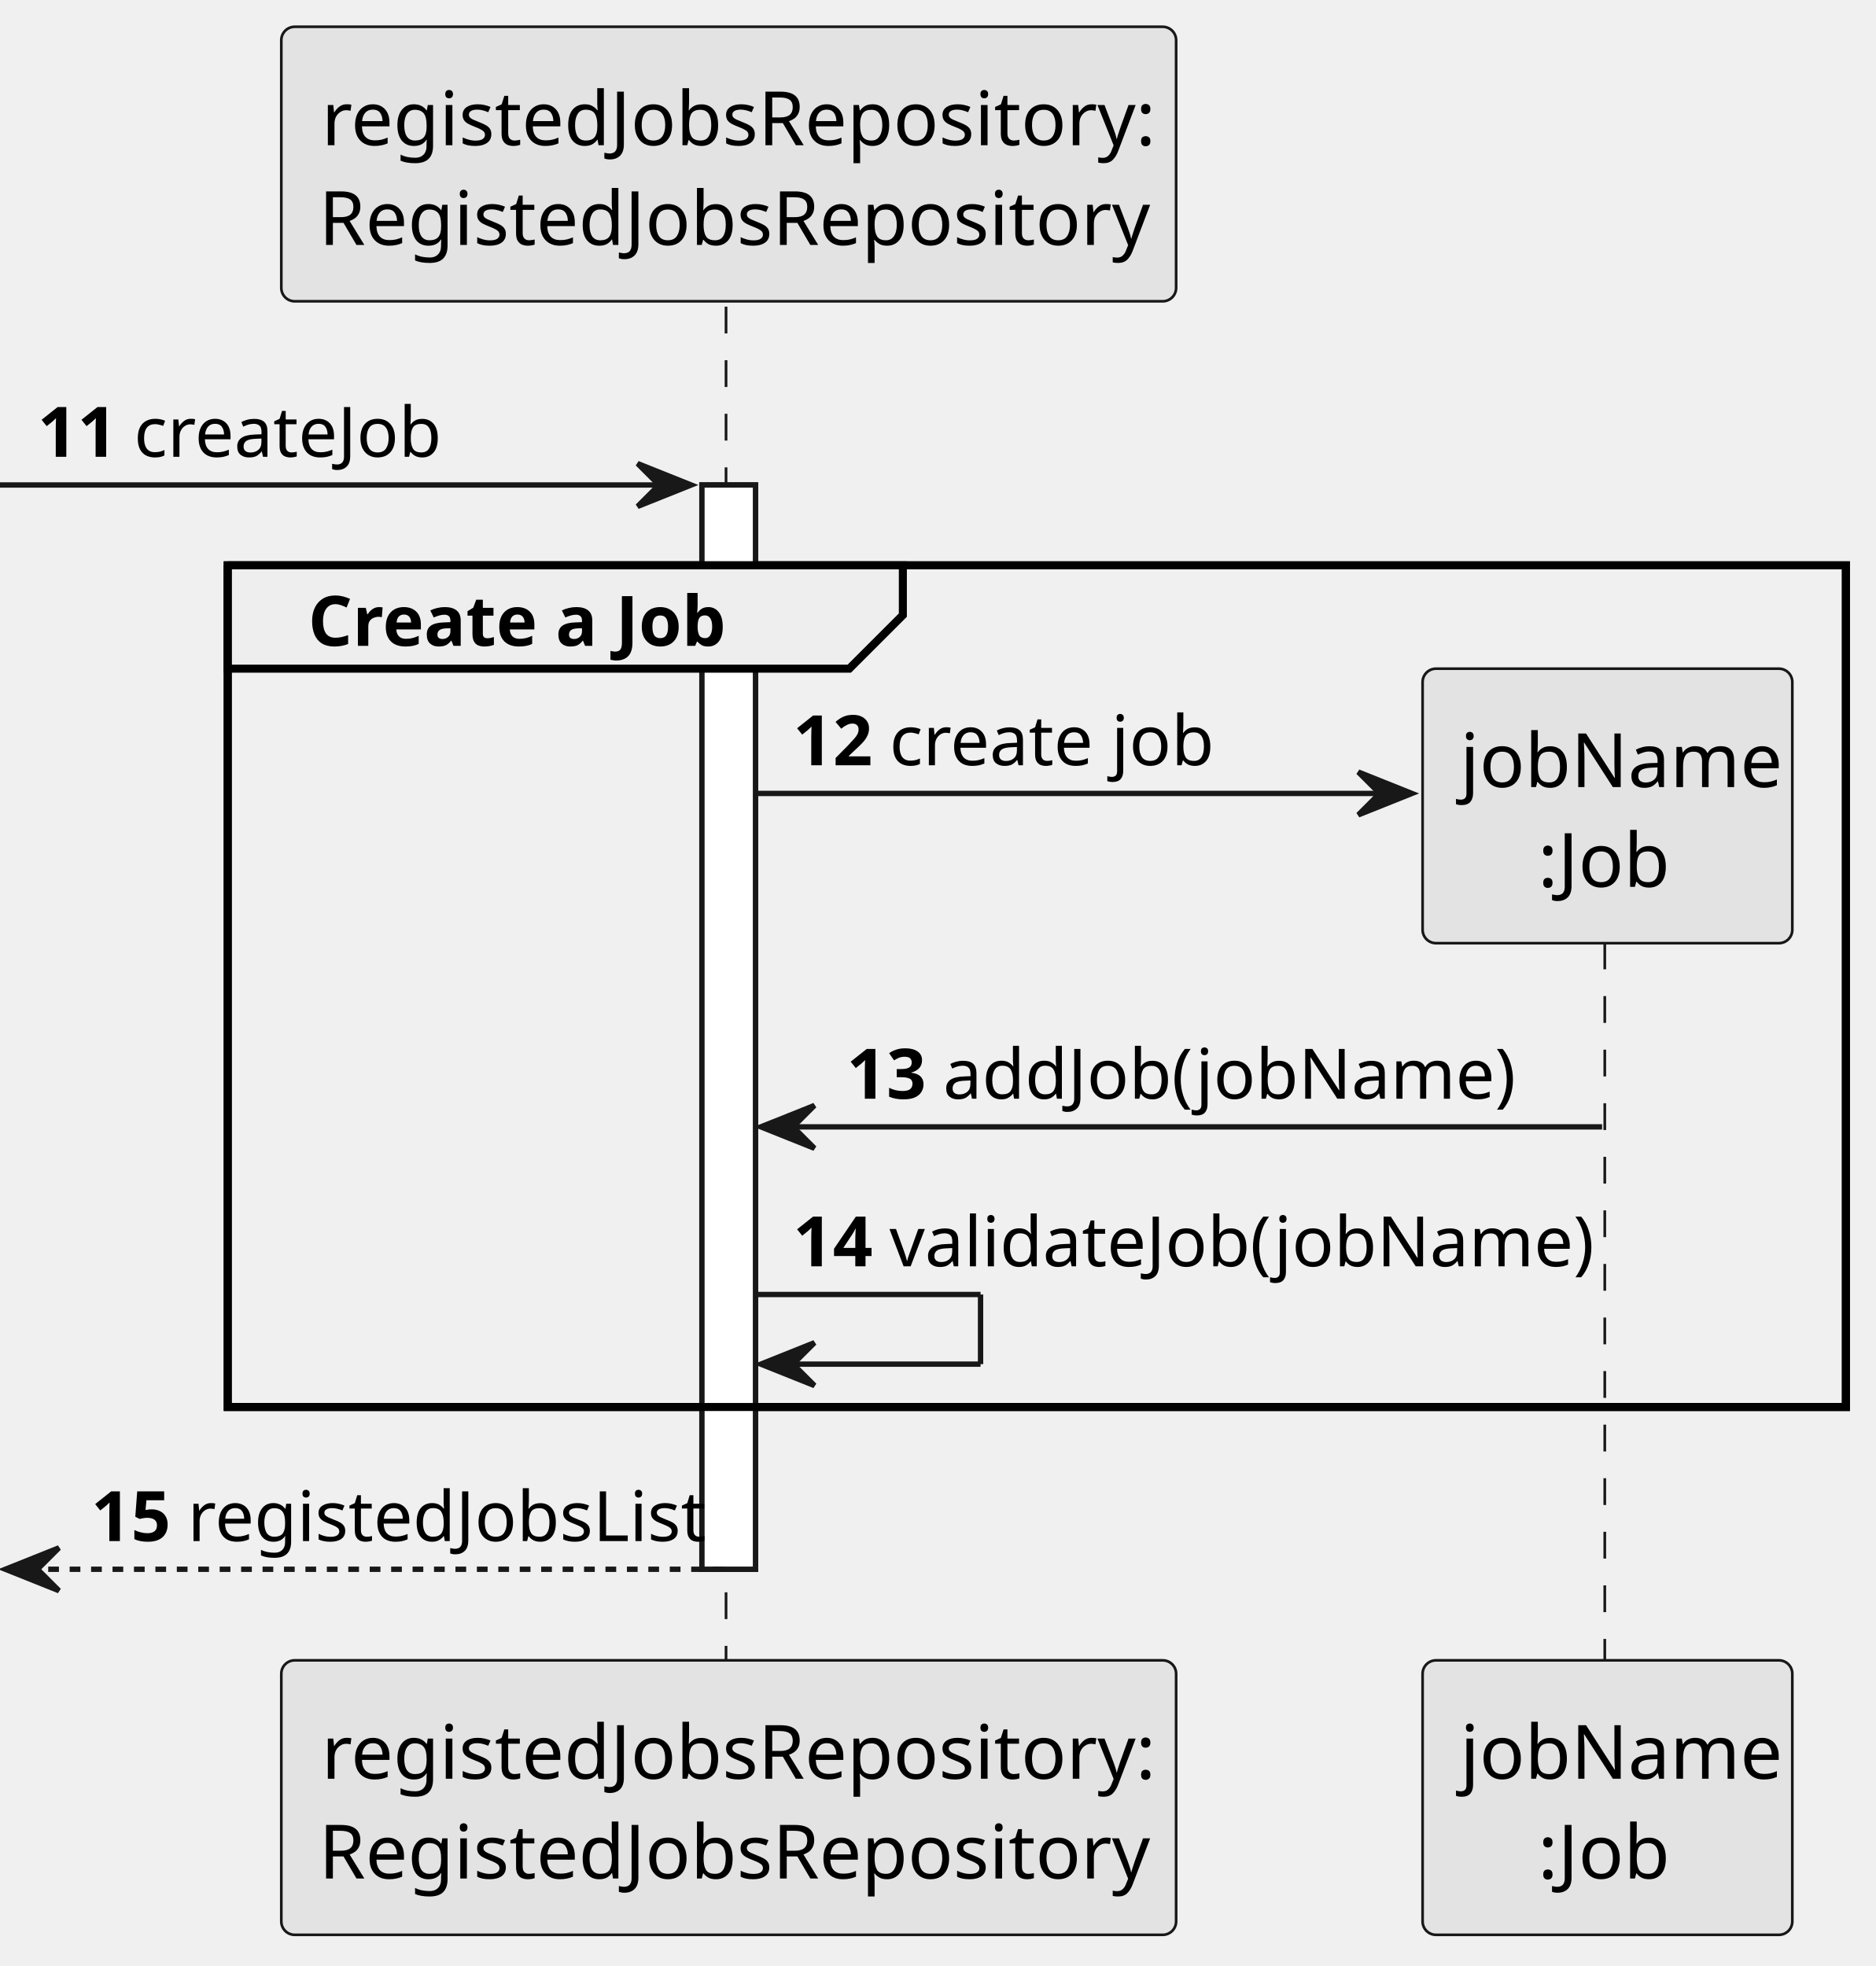
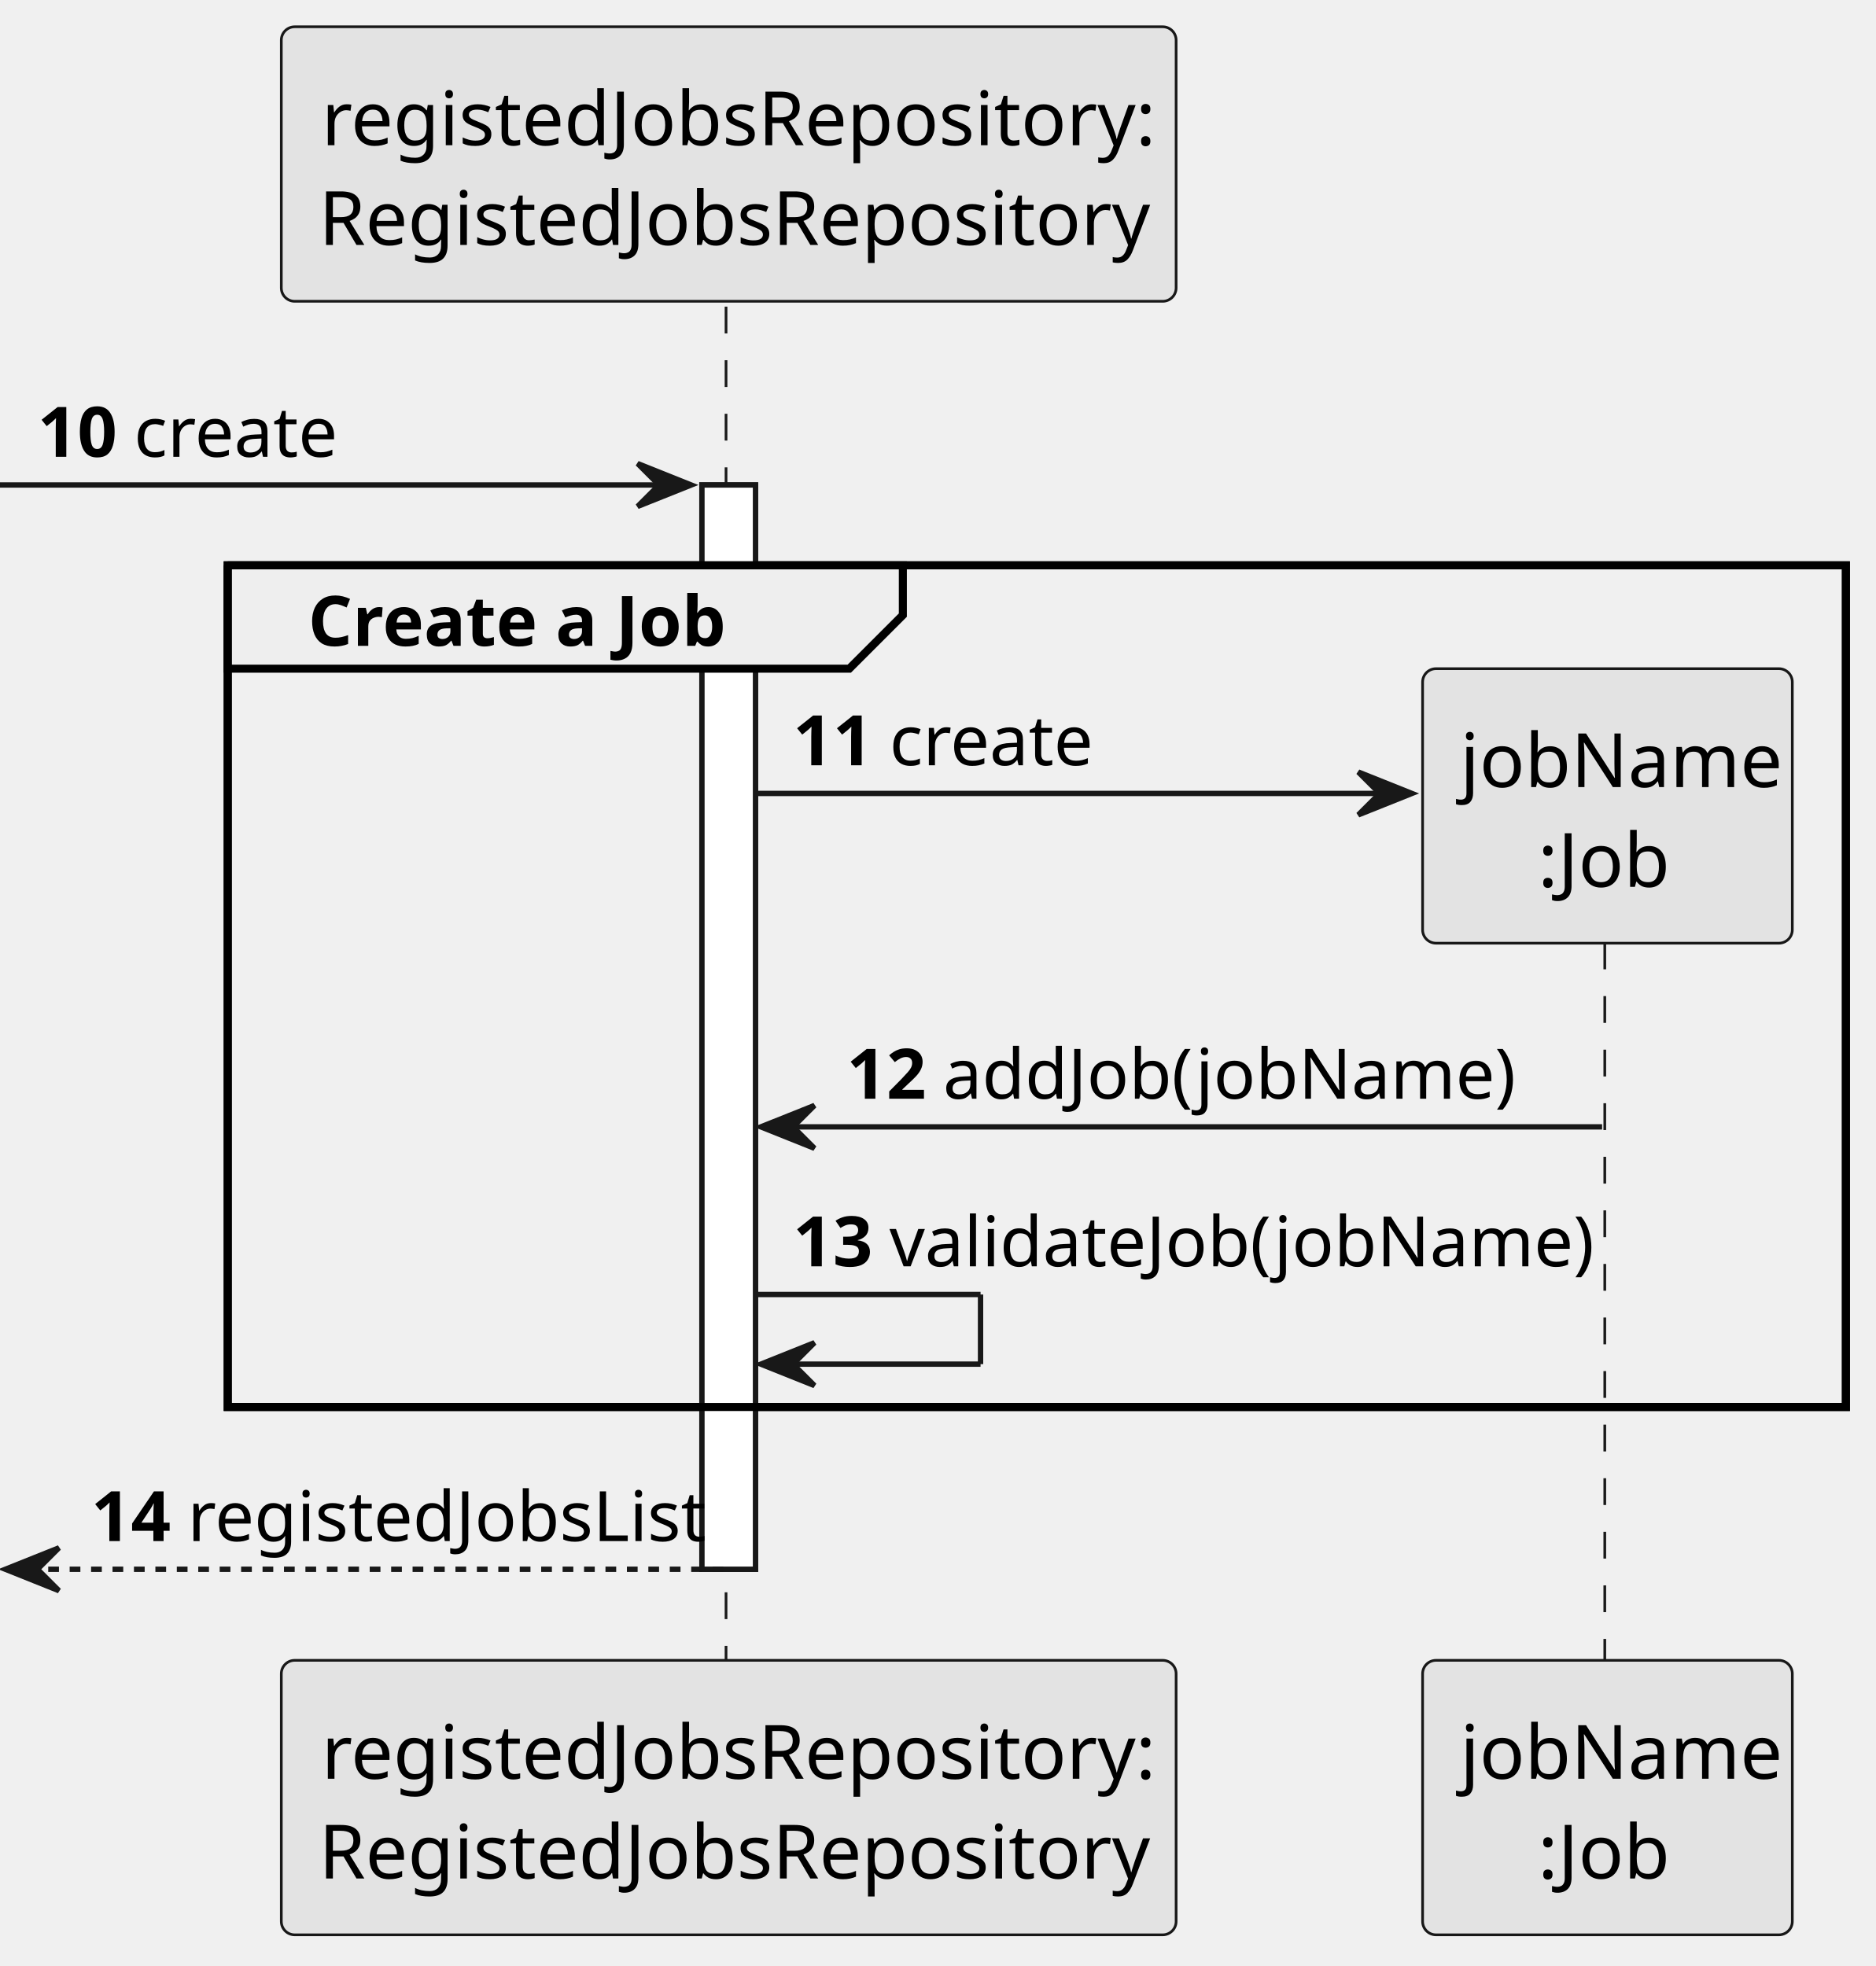
<svg xmlns="http://www.w3.org/2000/svg" contentStyleType="text/css" height="367px" preserveAspectRatio="none" style="width:350px;height:367px;background:#FFFFFF;" version="1.1" viewBox="0 0 350 367" width="350px" zoomAndPan="magnify">
  <defs />
  <g>
    <rect fill="#FFFFFF" height="202.406" style="stroke:#181818;stroke-width:1.0;" width="10" x="131" y="90.533" />
    <rect fill="none" height="157.115" style="stroke:#000000;stroke-width:1.5;" width="302" x="42.5" y="105.533" />
    <line style="stroke:#181818;stroke-width:0.5;stroke-dasharray:5.0,5.0;" x1="135.5" x2="135.5" y1="57.242" y2="310.94" />
    <line style="stroke:#181818;stroke-width:0.5;stroke-dasharray:5.0,5.0;" x1="299.5" x2="299.5" y1="165.945" y2="310.94" />
    <rect fill="#E3E3E3" height="51.242" rx="2.5" ry="2.5" style="stroke:#181818;stroke-width:0.5;" width="167" x="52.5" y="5" />
    <text fill="#000000" font-family="sans-serif" font-size="14" lengthAdjust="spacing" textLength="152" x="60" y="27.107">registedJobsRepository:</text>
    <text fill="#000000" font-family="sans-serif" font-size="14" lengthAdjust="spacing" textLength="153" x="59.5" y="45.728">RegistedJobsRepository</text>
    <rect fill="#E3E3E3" height="51.242" rx="2.5" ry="2.5" style="stroke:#181818;stroke-width:0.5;" width="167" x="52.5" y="309.94" />
    <text fill="#000000" font-family="sans-serif" font-size="14" lengthAdjust="spacing" textLength="152" x="60" y="332.047">registedJobsRepository:</text>
    <text fill="#000000" font-family="sans-serif" font-size="14" lengthAdjust="spacing" textLength="153" x="59.5" y="350.668">RegistedJobsRepository</text>
    <rect fill="#E3E3E3" height="51.242" rx="2.5" ry="2.5" style="stroke:#181818;stroke-width:0.5;" width="69" x="265.5" y="309.94" />
    <text fill="#000000" font-family="sans-serif" font-size="14" lengthAdjust="spacing" textLength="55" x="272.5" y="332.047">jobName</text>
    <text fill="#000000" font-family="sans-serif" font-size="14" lengthAdjust="spacing" textLength="26" x="287" y="350.668">:Job</text>
    <rect fill="#FFFFFF" height="202.406" style="stroke:#181818;stroke-width:1.0;" width="10" x="131" y="90.533" />
    <polygon fill="#181818" points="119,86.533,129,90.533,119,94.533,123,90.533" style="stroke:#181818;stroke-width:1.0;" />
    <line style="stroke:#181818;stroke-width:1.0;" x1="0" x2="125" y1="90.533" y2="90.533" />
-     <text fill="#000000" font-family="sans-serif" font-size="13" font-weight="bold" lengthAdjust="spacing" textLength="14" x="7" y="85.27">11</text>
-     <text fill="#000000" font-family="sans-serif" font-size="13" lengthAdjust="spacing" textLength="56" x="25" y="85.27">createJob</text>
+     <text fill="#000000" font-family="sans-serif" font-size="13" font-weight="bold" lengthAdjust="spacing" textLength="14" x="7" y="85.27">10</text>
+     <text fill="#000000" font-family="sans-serif" font-size="13" lengthAdjust="spacing" textLength="36" x="25" y="85.27">create</text>
    <path d="M42.5,105.533 L168.5,105.533 L168.5,114.824 L158.5,124.824 L42.5,124.824 L42.5,105.533 " fill="#EEEEEE" style="stroke:#000000;stroke-width:1.5;" />
    <rect fill="none" height="157.115" style="stroke:#000000;stroke-width:1.5;" width="302" x="42.5" y="105.533" />
    <text fill="#000000" font-family="sans-serif" font-size="13" font-weight="bold" lengthAdjust="spacing" textLength="81" x="57.5" y="120.561">Create a Job</text>
    <polygon fill="#181818" points="253.5,144.115,263.5,148.115,253.5,152.115,257.5,148.115" style="stroke:#181818;stroke-width:1.0;" />
    <line style="stroke:#181818;stroke-width:1.0;" x1="141" x2="259.5" y1="148.115" y2="148.115" />
-     <text fill="#000000" font-family="sans-serif" font-size="13" font-weight="bold" lengthAdjust="spacing" textLength="14" x="148" y="142.852">12</text>
-     <text fill="#000000" font-family="sans-serif" font-size="13" lengthAdjust="spacing" textLength="57" x="166" y="142.852">create job</text>
+     <text fill="#000000" font-family="sans-serif" font-size="13" font-weight="bold" lengthAdjust="spacing" textLength="14" x="148" y="142.852">11</text>
+     <text fill="#000000" font-family="sans-serif" font-size="13" lengthAdjust="spacing" textLength="36" x="166" y="142.852">create</text>
    <rect fill="#E3E3E3" height="51.242" rx="2.5" ry="2.5" style="stroke:#181818;stroke-width:0.5;" width="69" x="265.5" y="124.824" />
    <text fill="#000000" font-family="sans-serif" font-size="14" lengthAdjust="spacing" textLength="55" x="272.5" y="146.932">jobName</text>
    <text fill="#000000" font-family="sans-serif" font-size="14" lengthAdjust="spacing" textLength="26" x="287" y="165.553">:Job</text>
    <polygon fill="#181818" points="152,206.357,142,210.357,152,214.357,148,210.357" style="stroke:#181818;stroke-width:1.0;" />
    <line style="stroke:#181818;stroke-width:1.0;" x1="146" x2="299" y1="210.357" y2="210.357" />
-     <text fill="#000000" font-family="sans-serif" font-size="13" font-weight="bold" lengthAdjust="spacing" textLength="14" x="158" y="205.095">13</text>
+     <text fill="#000000" font-family="sans-serif" font-size="13" font-weight="bold" lengthAdjust="spacing" textLength="14" x="158" y="205.095">12</text>
    <text fill="#000000" font-family="sans-serif" font-size="13" lengthAdjust="spacing" textLength="100" x="176" y="205.095">addJob(jobName)</text>
    <line style="stroke:#181818;stroke-width:1.0;" x1="141" x2="183" y1="241.648" y2="241.648" />
    <line style="stroke:#181818;stroke-width:1.0;" x1="183" x2="183" y1="241.648" y2="254.648" />
    <line style="stroke:#181818;stroke-width:1.0;" x1="142" x2="183" y1="254.648" y2="254.648" />
    <polygon fill="#181818" points="152,250.648,142,254.648,152,258.648,148,254.648" style="stroke:#181818;stroke-width:1.0;" />
-     <text fill="#000000" font-family="sans-serif" font-size="13" font-weight="bold" lengthAdjust="spacing" textLength="14" x="148" y="236.386">14</text>
+     <text fill="#000000" font-family="sans-serif" font-size="13" font-weight="bold" lengthAdjust="spacing" textLength="14" x="148" y="236.386">13</text>
    <text fill="#000000" font-family="sans-serif" font-size="13" lengthAdjust="spacing" textLength="122" x="166" y="236.386">validateJob(jobName)</text>
    <polygon fill="#181818" points="11,288.94,1,292.94,11,296.94,7,292.94" style="stroke:#181818;stroke-width:1.0;" />
    <line style="stroke:#181818;stroke-width:1.0;stroke-dasharray:2.0,2.0;" x1="5" x2="135" y1="292.94" y2="292.94" />
-     <text fill="#000000" font-family="sans-serif" font-size="13" font-weight="bold" lengthAdjust="spacing" textLength="14" x="17" y="287.677">15</text>
+     <text fill="#000000" font-family="sans-serif" font-size="13" font-weight="bold" lengthAdjust="spacing" textLength="14" x="17" y="287.677">14</text>
    <text fill="#000000" font-family="sans-serif" font-size="13" lengthAdjust="spacing" textLength="94" x="35" y="287.677">registedJobsList</text>
  </g>
</svg>
